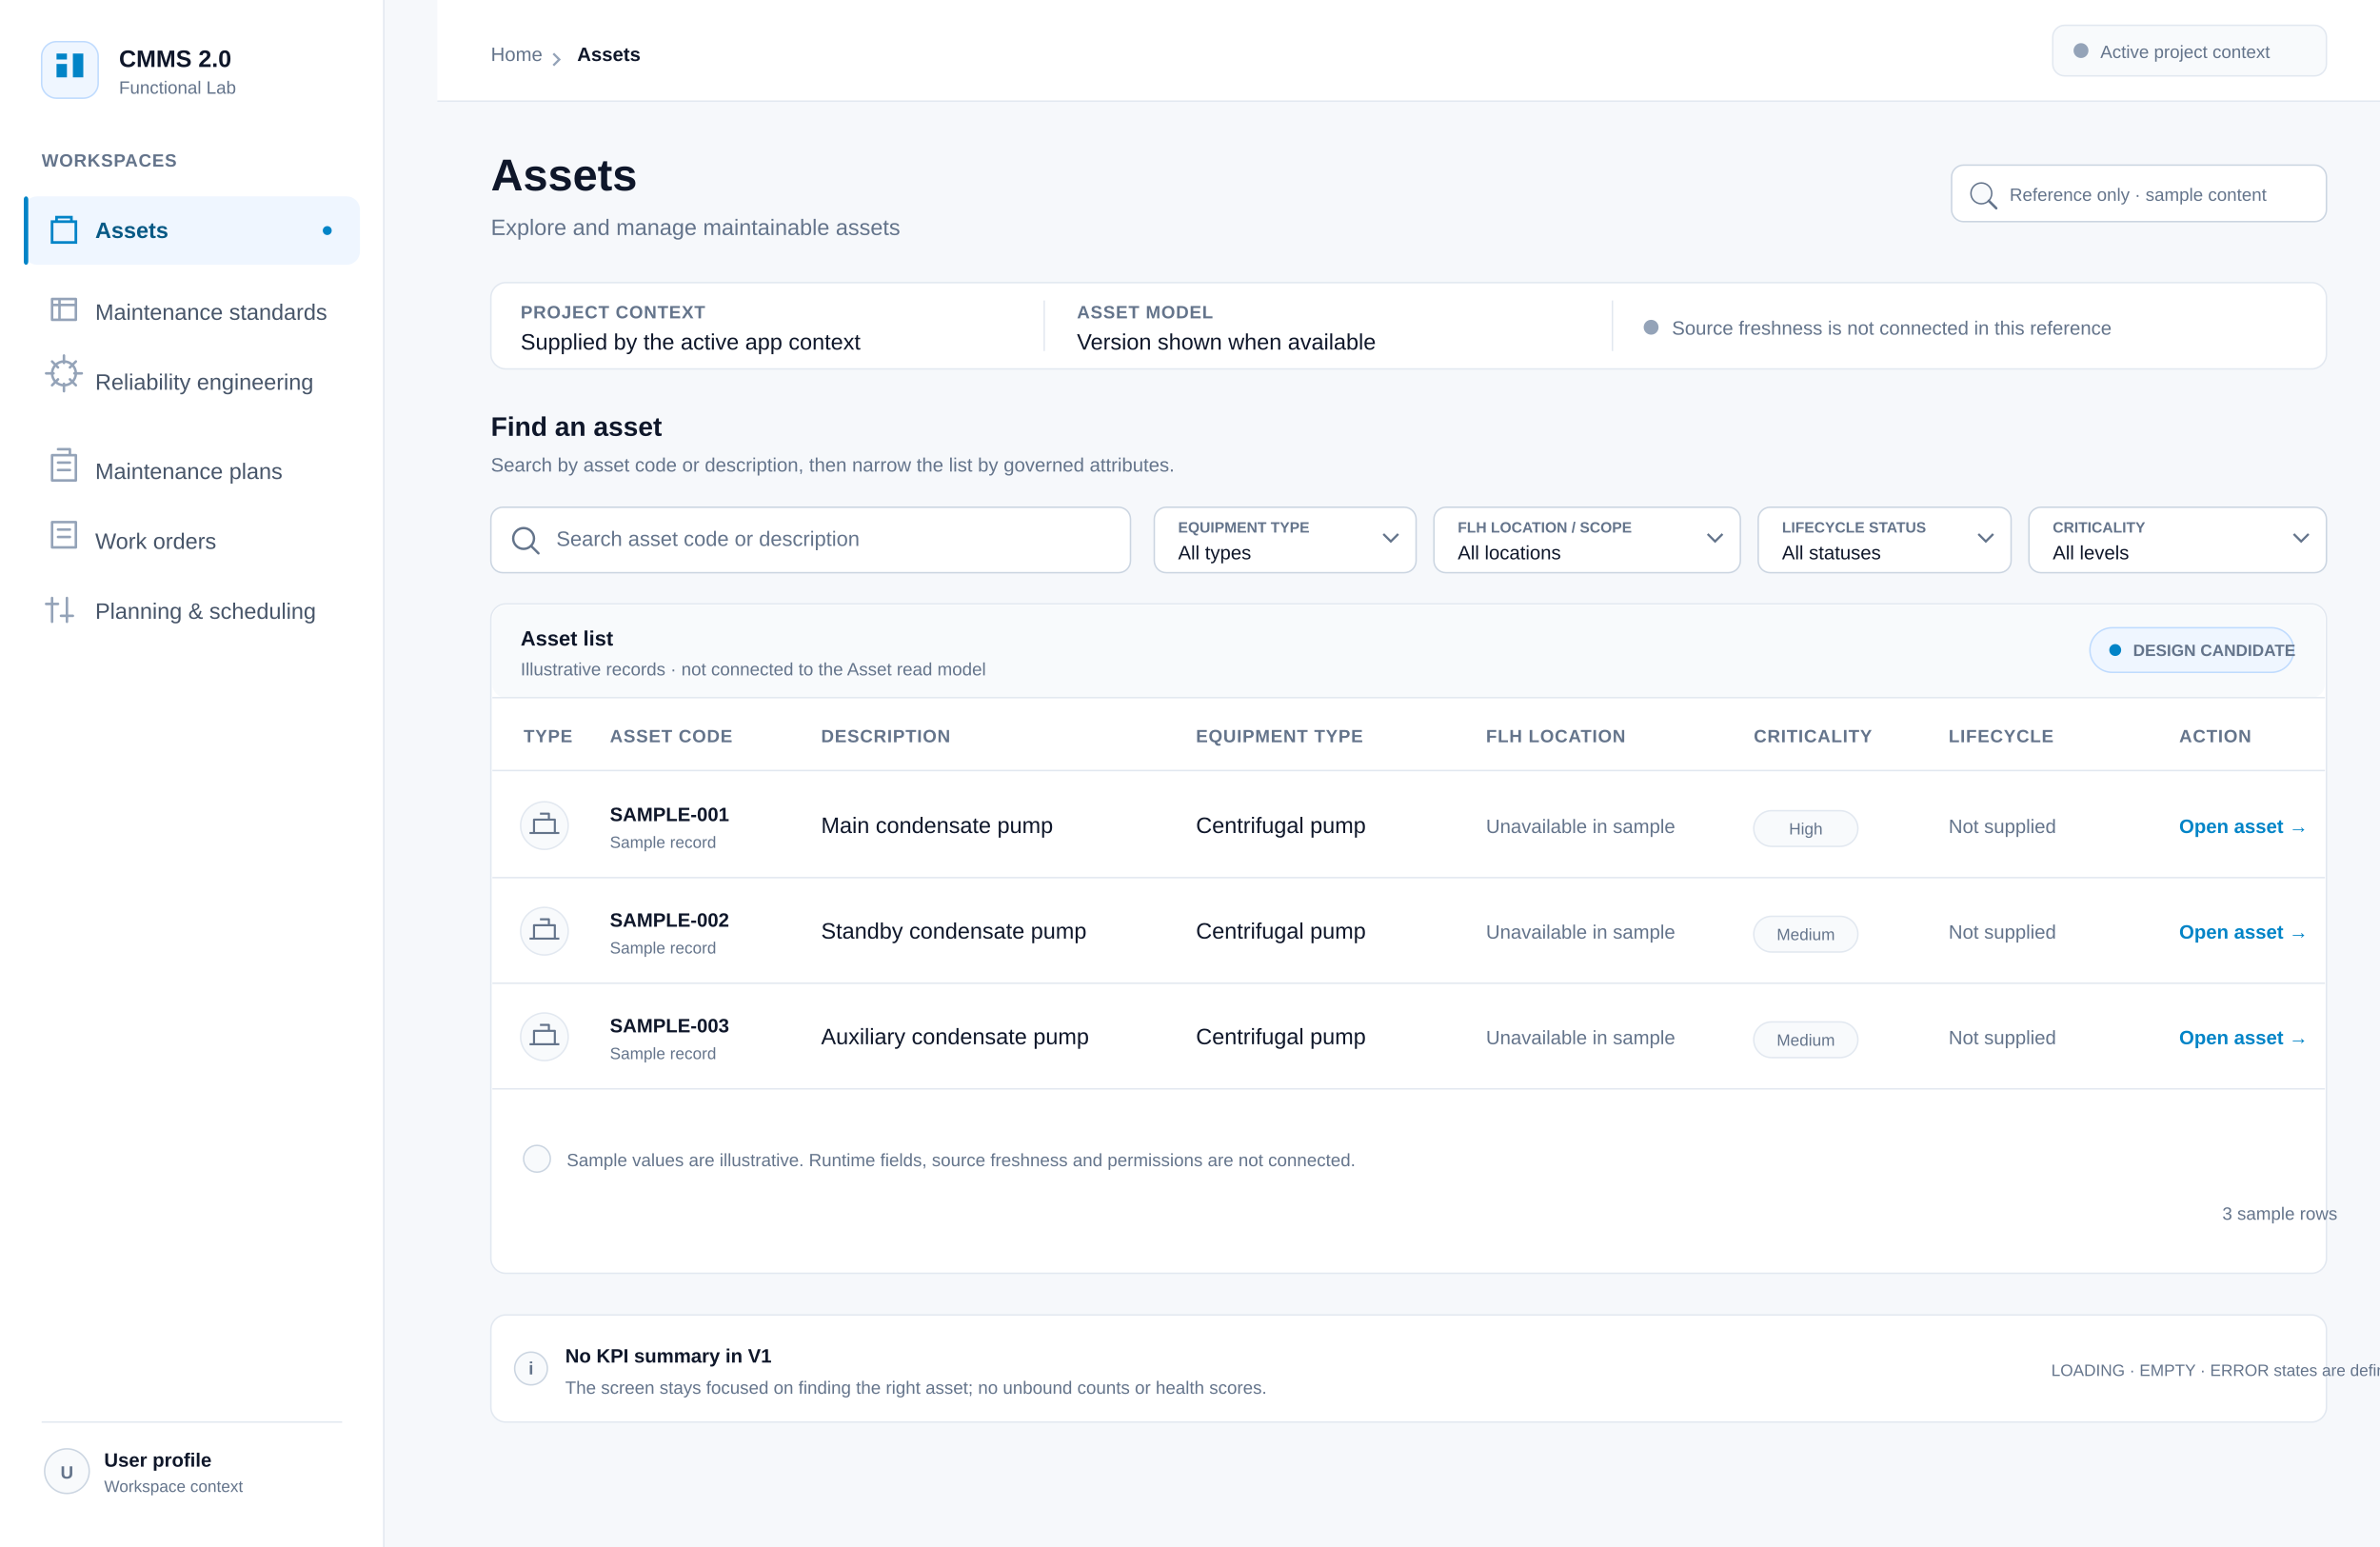
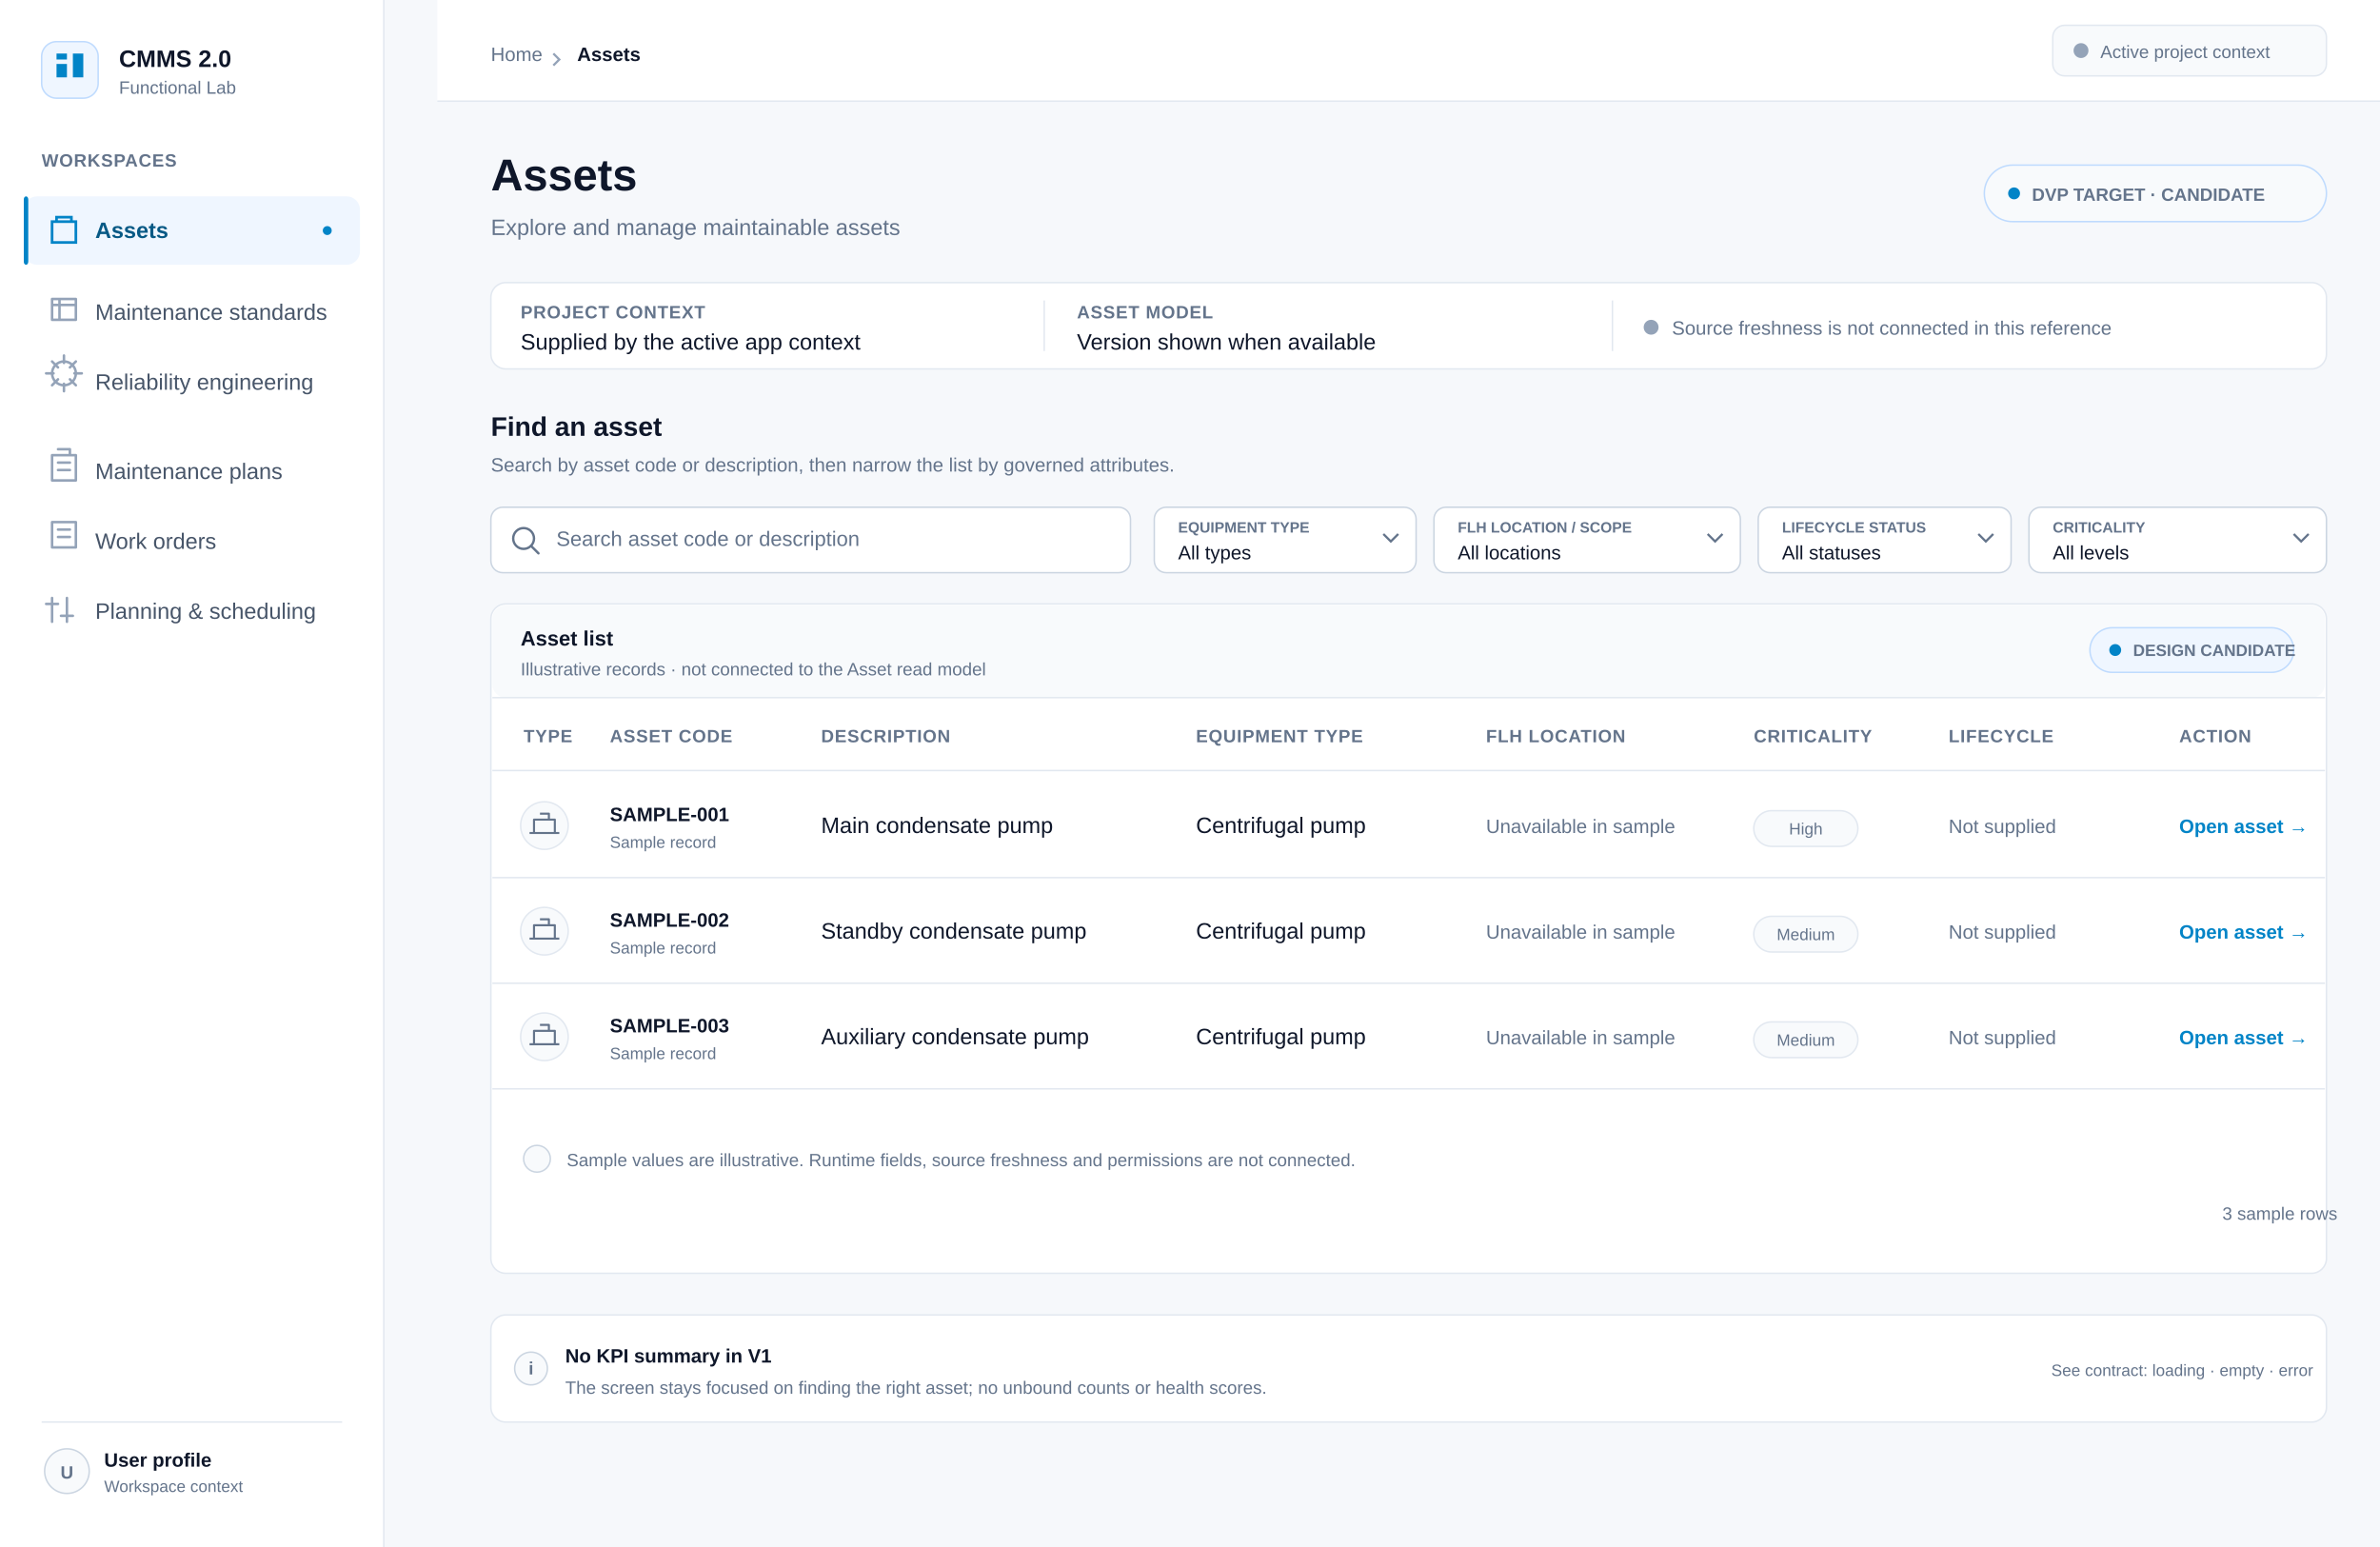
<svg xmlns="http://www.w3.org/2000/svg" width="1320" height="858" viewBox="0 0 1600 1040" role="img" aria-labelledby="title desc">
  <defs>
    <style>
      .primary{font-family:Segoe UI,Arial,sans-serif;fill:#0F172A}
      .secondary{font-family:Segoe UI,Arial,sans-serif;fill:#64748B}
      .small{font-family:Segoe UI,Arial,sans-serif;font-size:13px;fill:#64748B}
      .body{font-family:Segoe UI,Arial,sans-serif;font-size:15px;fill:#0F172A}
      .label{font-family:Segoe UI,Arial,sans-serif;font-size:12px;font-weight:600;letter-spacing:.04em;fill:#64748B}
      .nav{font-family:Segoe UI,Arial,sans-serif;font-size:15px;fill:#475569}
    </style>
  </defs>
  <rect width="1600" height="1040" fill="#F6F8FB" />
  <rect x="0" y="0" width="258" height="1040" fill="#FFFFFF" />
  <line x1="258" y1="0" x2="258" y2="1040" stroke="#E2E8F0" />
  <g transform="translate(28 28)">
    <rect x="0" y="0" width="38" height="38" rx="10" fill="#EFF6FF" stroke="#BFDBFE" />
    <path d="M10 24h7v-9h-7zm11 0h7V9h-7zM10 12h7V8h-7zm11 0h7V8h-7z" fill="#0284C7" />
    <text x="52" y="17" class="primary" font-size="16" font-weight="700">CMMS 2.0</text>
    <text x="52" y="35" class="secondary" font-size="12">Functional Lab</text>
  </g>
  <text x="28" y="112" class="label">WORKSPACES</text>
  <g class="nav">
    <rect x="16" y="132" width="226" height="46" rx="9" fill="#EFF6FF" />
    <rect x="16" y="132" width="3" height="46" rx="2" fill="#0284C7" />
    <path d="M35 149h16v14H35zM38 146h10v3H38z" fill="none" stroke="#0284C7" stroke-width="1.8" />
    <text x="64" y="160" fill="#075985" font-weight="600">Assets</text>
    <circle cx="220" cy="155" r="3" fill="#0284C7" />
    <text x="64" y="215">Maintenance standards</text>
    <text x="64" y="262">Reliability engineering</text>
    <text x="64" y="322">Maintenance plans</text>
    <text x="64" y="369">Work orders</text>
    <text x="64" y="416">Planning &amp; scheduling</text>
  </g>
  <g fill="none" stroke="#94A3B8" stroke-width="1.7" stroke-linecap="round" stroke-linejoin="round">
    <path d="M35 201h16v14H35zM35 205h16M40 201v14" />
    <circle cx="43" cy="251" r="8" />
    <path d="M43 239v5M43 258v5M31 251h5M50 251h5M35 243l4 4M47 255l4 4M51 243l-4 4M39 255l-4 4" />
    <path d="M35 306h16v17H35zM39 302h8v4M39 311h8M39 316h8" />
    <path d="M35 351h16v17H35zM39 356h8M39 361h8" />
    <path d="M35 402v16M31 406h8M45 402v16M41 414h8" />
  </g>
  <line x1="28" y1="956" x2="230" y2="956" stroke="#E2E8F0" />
  <circle cx="45" cy="989" r="15" fill="#F8FAFC" stroke="#CBD5E1" />
  <text x="45" y="994" text-anchor="middle" class="secondary" font-size="12" font-weight="700">U</text>
  <text x="70" y="986" class="primary" font-size="13" font-weight="600">User profile</text>
  <text x="70" y="1003" class="secondary" font-size="11">Workspace context</text>
  <g transform="translate(294 0)">
    <rect x="0" y="0" width="1306" height="68" fill="#FFFFFF" />
    <line x1="0" y1="68" x2="1306" y2="68" stroke="#E2E8F0" />
    <text x="36" y="41" class="secondary" font-size="13">Home</text>
    <path d="M78 36l4 4-4 4" fill="none" stroke="#94A3B8" stroke-width="1.5" />
    <text x="94" y="41" class="primary" font-size="13" font-weight="600">Assets</text>
    <rect x="1086" y="17" width="184" height="34" rx="8" fill="#F8FAFC" stroke="#E2E8F0" />
    <circle cx="1105" cy="34" r="5" fill="#94A3B8" />
    <text x="1118" y="39" class="secondary" font-size="12">Active project context</text>
    <text x="36" y="128" class="primary" font-size="30" font-weight="700">Assets</text>
    <text x="36" y="158" class="secondary" font-size="15">Explore and manage maintainable assets</text>
-     <rect x="1018" y="111" width="252" height="38" rx="8" fill="#FFFFFF" stroke="#CBD5E1" />
-     <circle cx="1038" cy="130" r="7" fill="#F8FAFC" stroke="#64748B" />
-     <path d="M1043 135l5 5" stroke="#64748B" stroke-width="1.7" stroke-linecap="round" />
-     <text x="1057" y="135" class="secondary" font-size="12">Reference only · sample content</text>
+     <rect x="1040" y="111" width="230" height="38" rx="19" fill="#F8FAFC" stroke="#BFDBFE" />
+     <circle cx="1060" cy="130" r="4" fill="#0284C7" />
+     <text x="1072" y="135" class="secondary" font-size="12" font-weight="600">DVP TARGET · CANDIDATE</text>
    <rect x="36" y="190" width="1234" height="58" rx="10" fill="#FFFFFF" stroke="#E2E8F0" />
    <text x="56" y="214" class="label">PROJECT CONTEXT</text>
    <text x="56" y="235" class="body" font-size="14">Supplied by the active app context</text>
    <line x1="408" y1="202" x2="408" y2="236" stroke="#E2E8F0" />
    <text x="430" y="214" class="label">ASSET MODEL</text>
    <text x="430" y="235" class="body" font-size="14">Version shown when available</text>
    <line x1="790" y1="202" x2="790" y2="236" stroke="#E2E8F0" />
    <circle cx="816" cy="220" r="5" fill="#94A3B8" />
    <text x="830" y="225" class="secondary" font-size="13">Source freshness is not connected in this reference</text>
    <text x="36" y="293" class="primary" font-size="18" font-weight="650">Find an asset</text>
    <text x="36" y="317" class="secondary" font-size="13">Search by asset code or description, then narrow the list by governed attributes.</text>
    <rect x="36" y="341" width="430" height="44" rx="8" fill="#FFFFFF" stroke="#CBD5E1" />
    <circle cx="58" cy="362" r="7" fill="none" stroke="#64748B" stroke-width="1.6" />
    <path d="M63 367l5 5" stroke="#64748B" stroke-width="1.6" stroke-linecap="round" />
    <text x="80" y="367" class="secondary" font-size="14">Search asset code or description</text>
    <g>
      <rect x="482" y="341" width="176" height="44" rx="8" fill="#FFFFFF" stroke="#CBD5E1" />
      <text x="498" y="358" class="secondary" font-size="10" font-weight="600">EQUIPMENT TYPE</text>
      <text x="498" y="376" class="primary" font-size="13">All types</text>
      <path d="M636 359l5 5 5-5" fill="none" stroke="#64748B" stroke-width="1.5" />
      <rect x="670" y="341" width="206" height="44" rx="8" fill="#FFFFFF" stroke="#CBD5E1" />
      <text x="686" y="358" class="secondary" font-size="10" font-weight="600">FLH LOCATION / SCOPE</text>
      <text x="686" y="376" class="primary" font-size="13">All locations</text>
      <path d="M854 359l5 5 5-5" fill="none" stroke="#64748B" stroke-width="1.5" />
      <rect x="888" y="341" width="170" height="44" rx="8" fill="#FFFFFF" stroke="#CBD5E1" />
      <text x="904" y="358" class="secondary" font-size="10" font-weight="600">LIFECYCLE STATUS</text>
      <text x="904" y="376" class="primary" font-size="13">All statuses</text>
      <path d="M1036 359l5 5 5-5" fill="none" stroke="#64748B" stroke-width="1.5" />
      <rect x="1070" y="341" width="200" height="44" rx="8" fill="#FFFFFF" stroke="#CBD5E1" />
      <text x="1086" y="358" class="secondary" font-size="10" font-weight="600">CRITICALITY</text>
      <text x="1086" y="376" class="primary" font-size="13">All levels</text>
      <path d="M1248 359l5 5 5-5" fill="none" stroke="#64748B" stroke-width="1.5" />
    </g>
    <rect x="36" y="406" width="1234" height="450" rx="10" fill="#FFFFFF" stroke="#E2E8F0" />
    <rect x="37" y="407" width="1232" height="62" rx="9" fill="#F8FAFC" />
    <text x="56" y="434" class="primary" font-size="14" font-weight="650">Asset list</text>
    <text x="56" y="454" class="secondary" font-size="12">Illustrative records · not connected to the Asset read model</text>
    <rect x="1111" y="422" width="137" height="30" rx="15" fill="#EFF6FF" stroke="#BFDBFE" />
    <circle cx="1128" cy="437" r="4" fill="#0284C7" />
    <text x="1140" y="441" class="secondary" font-size="11" font-weight="600">DESIGN CANDIDATE</text>
    <line x1="37" y1="469" x2="1269" y2="469" stroke="#E2E8F0" />
    <rect x="37" y="470" width="1232" height="48" fill="#FFFFFF" />
    <text x="58" y="499" class="label">TYPE</text>
    <text x="116" y="499" class="label">ASSET CODE</text>
    <text x="258" y="499" class="label">DESCRIPTION</text>
    <text x="510" y="499" class="label">EQUIPMENT TYPE</text>
    <text x="705" y="499" class="label">FLH LOCATION</text>
    <text x="885" y="499" class="label">CRITICALITY</text>
    <text x="1016" y="499" class="label">LIFECYCLE</text>
    <text x="1171" y="499" class="label">ACTION</text>
    <line x1="37" y1="518" x2="1269" y2="518" stroke="#E2E8F0" />
    <g>
      <circle cx="72" cy="555" r="16" fill="#F8FAFC" stroke="#E2E8F0" />
      <path d="M65 551h14v9H65zM69 547h6v4M62 560h20" fill="none" stroke="#64748B" stroke-width="1.4" stroke-linejoin="round" />
      <text x="116" y="552" class="primary" font-size="13" font-weight="600">SAMPLE-001</text>
      <text x="116" y="570" class="secondary" font-size="11">Sample record</text>
      <text x="258" y="560" class="body" font-size="13">Main condensate pump</text>
      <text x="510" y="560" class="body" font-size="13">Centrifugal pump</text>
      <text x="705" y="560" class="secondary" font-size="13">Unavailable in sample</text>
      <rect x="885" y="545" width="70" height="24" rx="12" fill="#F8FAFC" stroke="#E2E8F0" />
      <text x="920" y="561" text-anchor="middle" class="secondary" font-size="11">High</text>
      <text x="1016" y="560" class="secondary" font-size="13">Not supplied</text>
      <text x="1171" y="560" fill="#0284C7" font-family="Segoe UI,Arial,sans-serif" font-size="13" font-weight="600">Open asset →</text>
      <line x1="37" y1="590" x2="1269" y2="590" stroke="#E2E8F0" />
    </g>
    <g>
      <circle cx="72" cy="626" r="16" fill="#F8FAFC" stroke="#E2E8F0" />
      <path d="M65 622h14v9H65zM69 618h6v4M62 631h20" fill="none" stroke="#64748B" stroke-width="1.4" stroke-linejoin="round" />
      <text x="116" y="623" class="primary" font-size="13" font-weight="600">SAMPLE-002</text>
      <text x="116" y="641" class="secondary" font-size="11">Sample record</text>
      <text x="258" y="631" class="body" font-size="13">Standby condensate pump</text>
      <text x="510" y="631" class="body" font-size="13">Centrifugal pump</text>
      <text x="705" y="631" class="secondary" font-size="13">Unavailable in sample</text>
      <rect x="885" y="616" width="70" height="24" rx="12" fill="#F8FAFC" stroke="#E2E8F0" />
      <text x="920" y="632" text-anchor="middle" class="secondary" font-size="11">Medium</text>
      <text x="1016" y="631" class="secondary" font-size="13">Not supplied</text>
      <text x="1171" y="631" fill="#0284C7" font-family="Segoe UI,Arial,sans-serif" font-size="13" font-weight="600">Open asset →</text>
      <line x1="37" y1="661" x2="1269" y2="661" stroke="#E2E8F0" />
    </g>
    <g>
      <circle cx="72" cy="697" r="16" fill="#F8FAFC" stroke="#E2E8F0" />
      <path d="M65 693h14v9H65zM69 689h6v4M62 702h20" fill="none" stroke="#64748B" stroke-width="1.4" stroke-linejoin="round" />
      <text x="116" y="694" class="primary" font-size="13" font-weight="600">SAMPLE-003</text>
      <text x="116" y="712" class="secondary" font-size="11">Sample record</text>
      <text x="258" y="702" class="body" font-size="13">Auxiliary condensate pump</text>
      <text x="510" y="702" class="body" font-size="13">Centrifugal pump</text>
      <text x="705" y="702" class="secondary" font-size="13">Unavailable in sample</text>
      <rect x="885" y="687" width="70" height="24" rx="12" fill="#F8FAFC" stroke="#E2E8F0" />
      <text x="920" y="703" text-anchor="middle" class="secondary" font-size="11">Medium</text>
      <text x="1016" y="702" class="secondary" font-size="13">Not supplied</text>
      <text x="1171" y="702" fill="#0284C7" font-family="Segoe UI,Arial,sans-serif" font-size="13" font-weight="600">Open asset →</text>
      <line x1="37" y1="732" x2="1269" y2="732" stroke="#E2E8F0" />
    </g>
    <rect x="58" y="770" width="18" height="18" rx="9" fill="#F8FAFC" stroke="#CBD5E1" />
    <text x="87" y="784" class="secondary" font-size="12">Sample values are illustrative. Runtime fields, source freshness and permissions are not connected.</text>
    <text x="1200" y="820" class="secondary" font-size="12">3 sample rows</text>
    <rect x="36" y="884" width="1234" height="72" rx="10" fill="#FFFFFF" stroke="#E2E8F0" />
    <circle cx="63" cy="920" r="11" fill="#F8FAFC" stroke="#CBD5E1" />
    <text x="63" y="924" text-anchor="middle" class="secondary" font-size="12" font-weight="700">i</text>
    <text x="86" y="916" class="primary" font-size="13" font-weight="600">No KPI summary in V1</text>
    <text x="86" y="937" class="secondary" font-size="12">The screen stays focused on finding the right asset; no unbound counts or health scores.</text>
-     <text x="1085" y="925" class="secondary" font-size="11">LOADING · EMPTY · ERROR states are defined in the screen contract</text>
+     <text x="1085" y="925" class="secondary" font-size="11">See contract: loading · empty · error</text>
  </g>
</svg>
